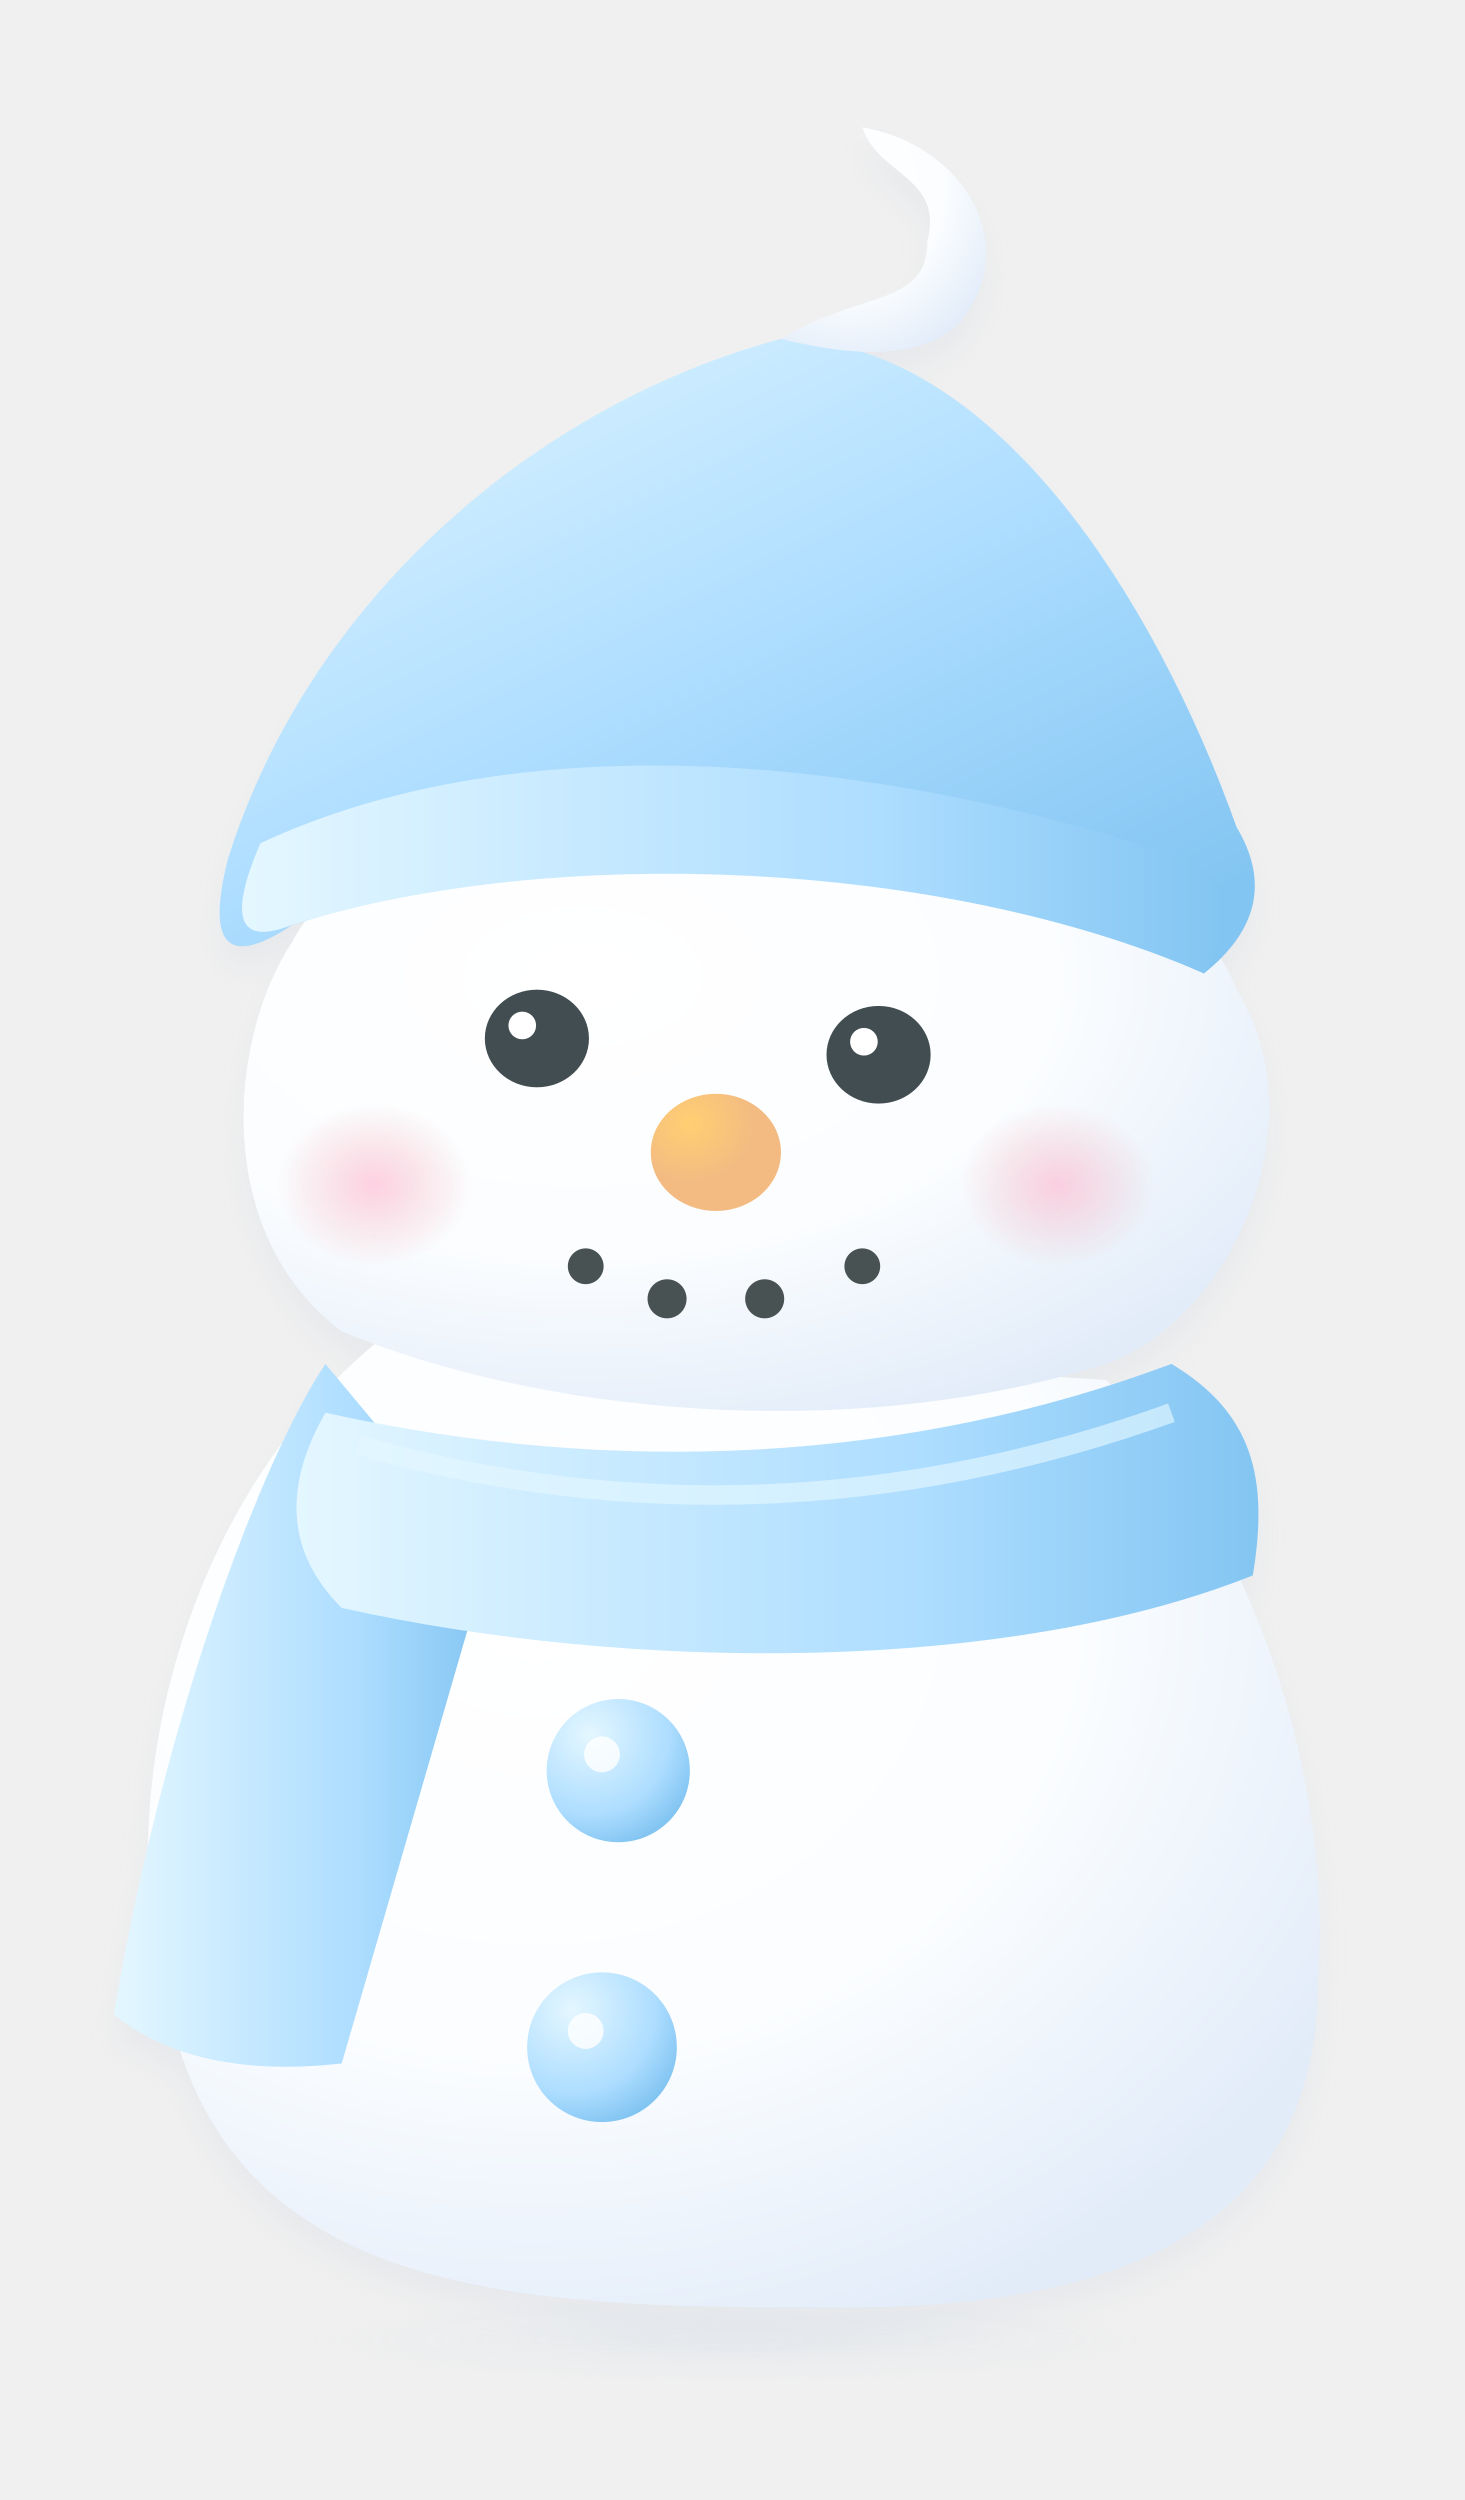
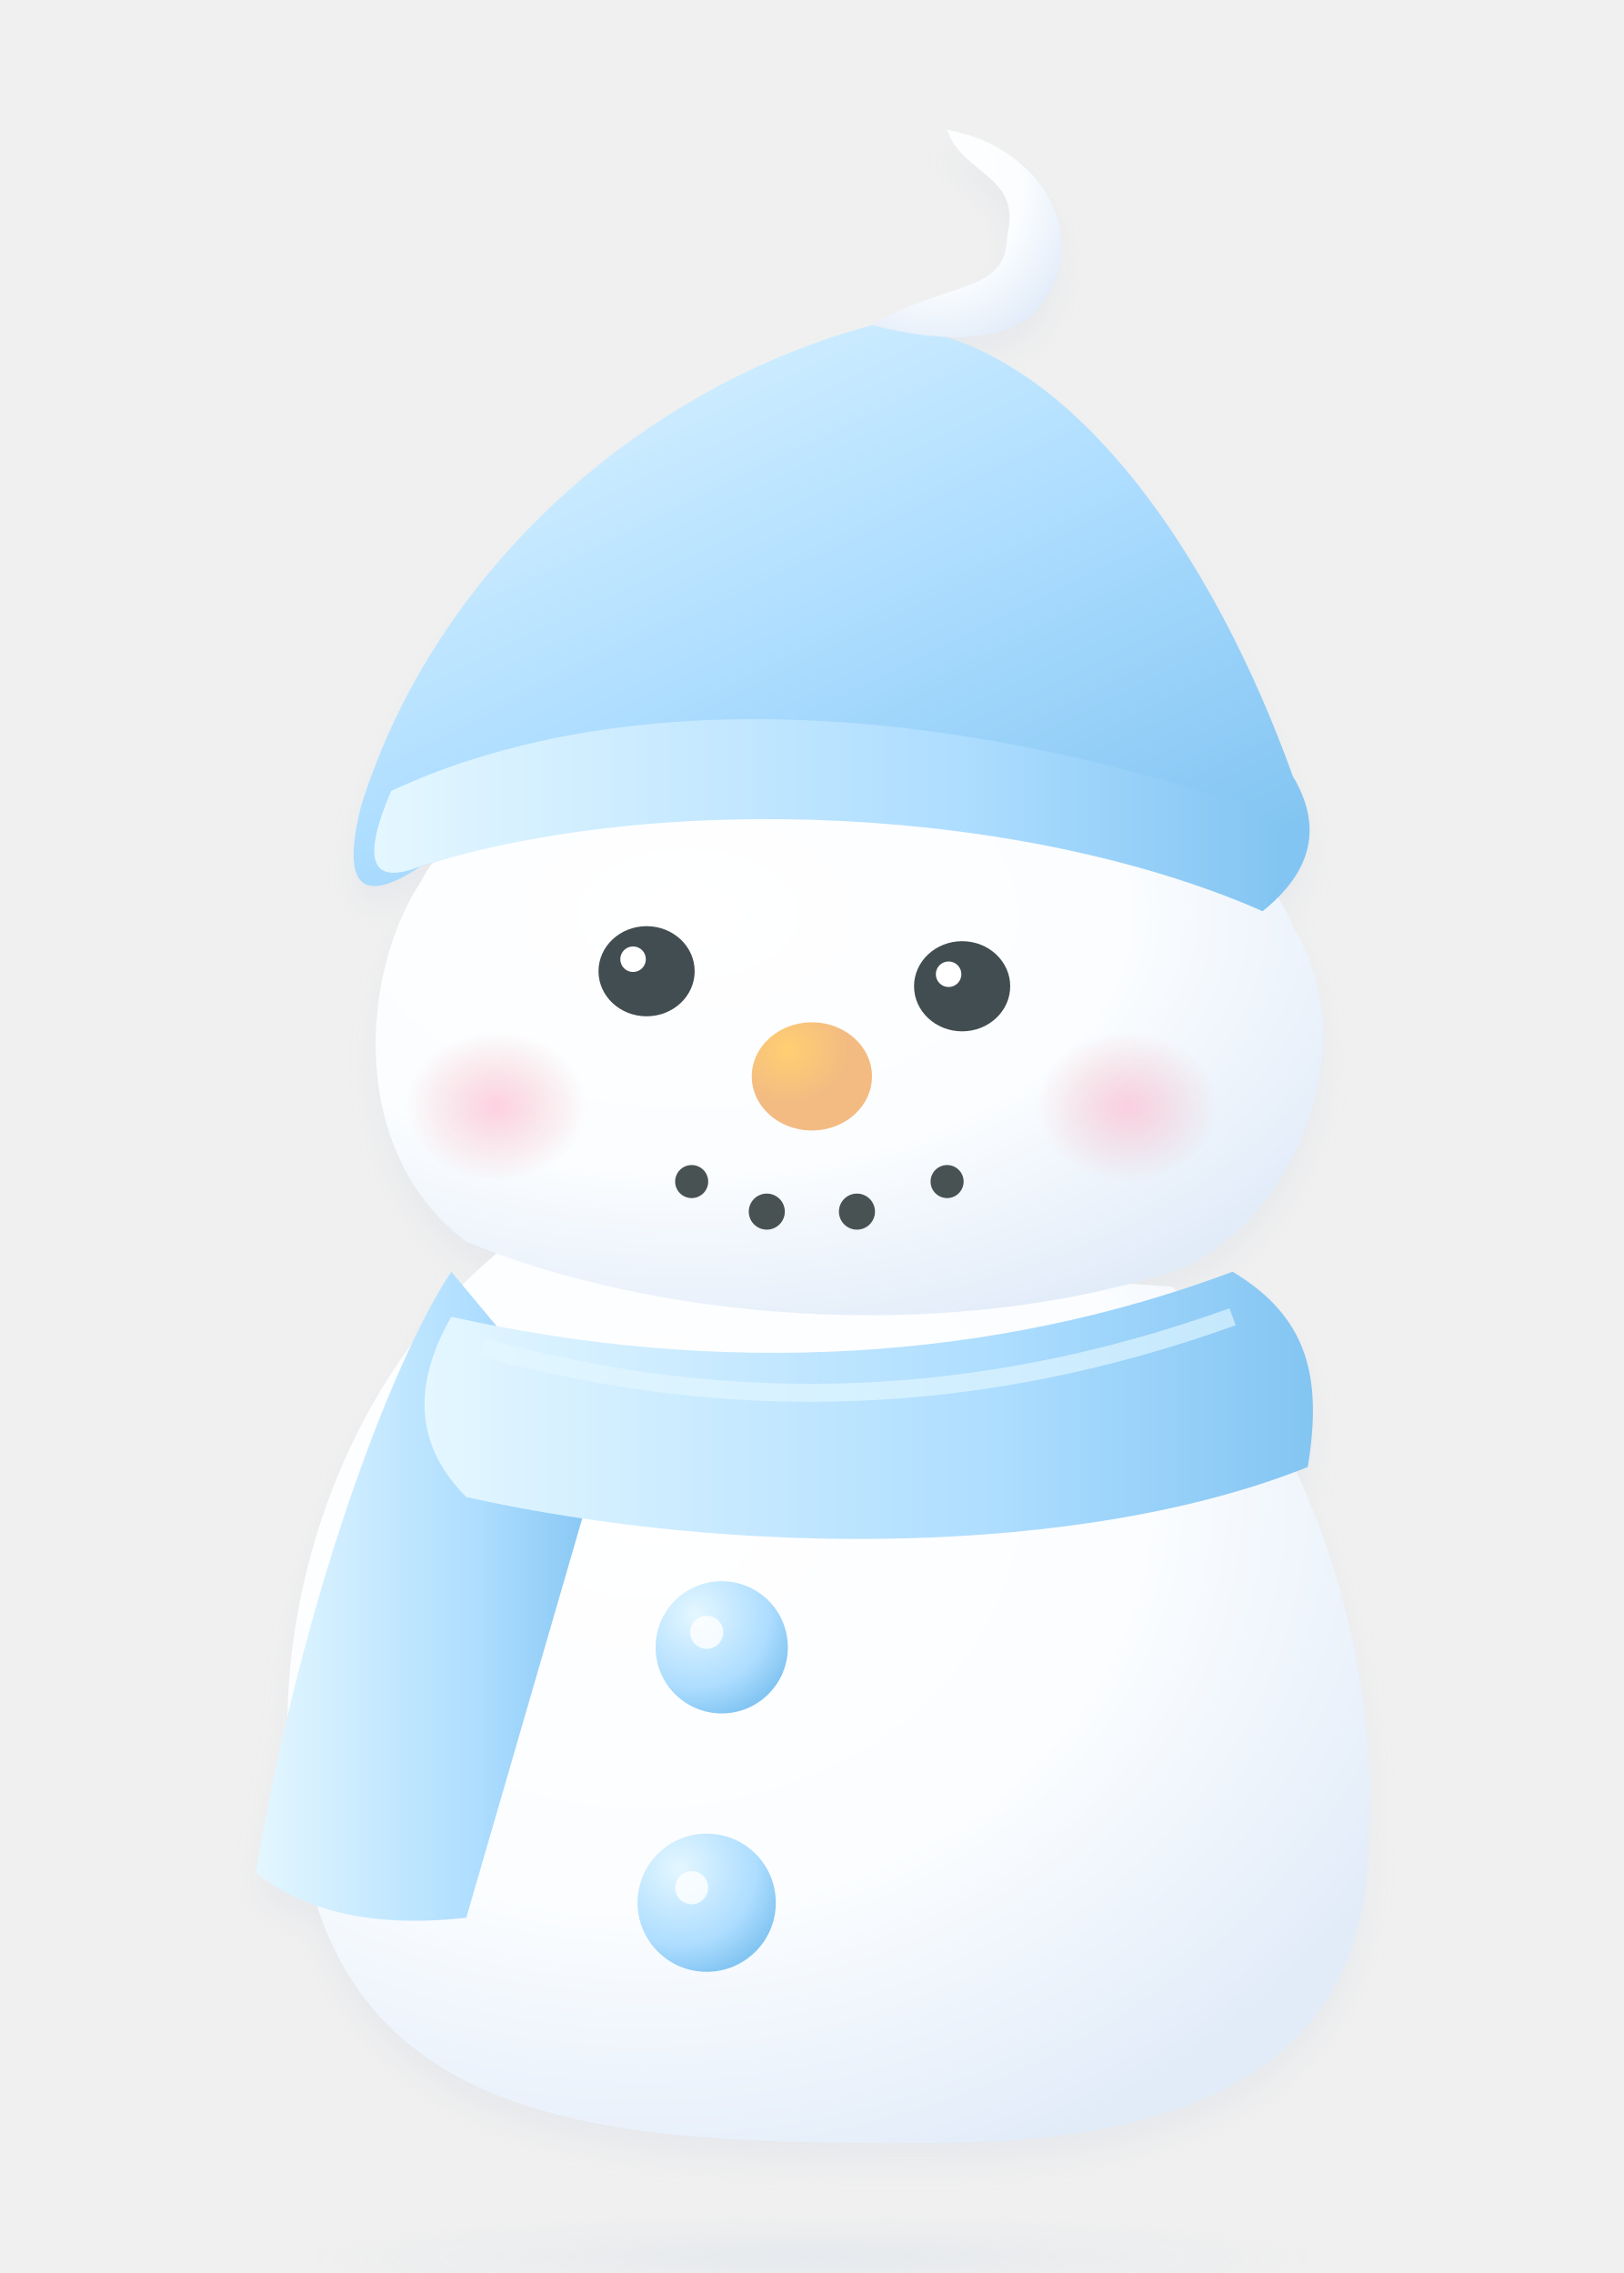
- <svg xmlns="http://www.w3.org/2000/svg" viewBox="-4 -3 90 150" width="82" height="140" preserveAspectRatio="xMidYMid meet">
+ <svg xmlns="http://www.w3.org/2000/svg" viewBox="0 0 100 140" width="100" height="140" preserveAspectRatio="xMidYMid meet">
  <defs>
    <radialGradient id="snow" cx="33%" cy="28%" r="80%">
      <stop stop-color="#fff" />
      <stop offset=".58" stop-color="#fbfdff" />
      <stop offset="1" stop-color="#e2ecf9" />
    </radialGradient>
    <linearGradient id="hat" x1="0" y1="0" x2=".8" y2="1">
      <stop stop-color="#e4f7ff" />
      <stop offset=".55" stop-color="#adddff" />
      <stop offset="1" stop-color="#83c5f2" />
    </linearGradient>
    <linearGradient id="scarf">
      <stop stop-color="#e4f7ff" />
      <stop offset=".65" stop-color="#adddff" />
      <stop offset="1" stop-color="#83c5f2" />
    </linearGradient>
    <radialGradient id="button" cx="30%" cy="25%" r="80%">
      <stop stop-color="#e4f7ff" />
      <stop offset=".7" stop-color="#adddff" />
      <stop offset="1" stop-color="#83c5f2" />
    </radialGradient>
    <radialGradient id="nose" cx="30%" cy="25%">
      <stop stop-color="#ffcf72" />
      <stop offset="1" stop-color="#f3bb82" />
    </radialGradient>
    <radialGradient id="blush">
      <stop stop-color="#ffb9d2" stop-opacity=".65" />
      <stop offset="1" stop-color="#edb5b8" stop-opacity="0" />
    </radialGradient>
    <radialGradient id="floor-shadow">
      <stop stop-color="#9db9d8" stop-opacity=".12" />
      <stop offset=".6" stop-color="#9db9d8" stop-opacity=".05" />
      <stop offset="1" stop-color="#9db9d8" stop-opacity="0" />
    </radialGradient>
-     <filter id="object-shadow" filterUnits="userSpaceOnUse" x="-10" y="-10" width="102" height="164" color-interpolation-filters="sRGB">
+     <filter id="object-shadow" filterUnits="userSpaceOnUse" x="-10" y="-10" width="120" height="164" color-interpolation-filters="sRGB">
      <feGaussianBlur in="SourceAlpha" stdDeviation=".85" result="soft-shadow" />
      <feOffset in="soft-shadow" dy="1.4" result="offset-shadow" />
      <feFlood flood-color="#96acce" flood-opacity=".10" />
      <feComposite in2="offset-shadow" operator="in" />
      <feMerge>
        <feMergeNode />
        <feMergeNode in="SourceGraphic" />
      </feMerge>
    </filter>
  </defs>
-   <ellipse cx="41.0" cy="139" rx="26.24" ry="2.7" fill="url(#floor-shadow)" />
+   <ellipse cx="50.0" cy="139" rx="32.0" ry="2.7" fill="url(#floor-shadow)" />
  <g filter="url(#object-shadow)">
-     <path d="M20 77 C7 87 2 107 7 121 C12 137 30 137 48 137 C68 137 77 130 77 117 C78 103 72 88 64 80Z" fill="url(#snow)" />
-     <path d="M14 53 C17 47 29 44 42 45 C56 46 69 48 72 56 C77 64 72 76 64 79 C48 84 29 82 17 77 C9 71 10 59 14 53Z" fill="url(#snow)" />
-     <ellipse cx="19" cy="68" rx="6" ry="5" fill="url(#blush)" />
-     <ellipse cx="61" cy="68" rx="6" ry="5" fill="url(#blush)" />
-     <ellipse cx="29" cy="59" rx="3.2" ry="3" fill="#424d51" />
-     <ellipse cx="50" cy="60" rx="3.2" ry="3" fill="#424d51" />
-     <circle cx="28.1" cy="58.2" r=".85" fill="#fff" />
-     <circle cx="49.1" cy="59.2" r=".85" fill="#fff" />
-     <ellipse cx="40" cy="66" rx="4" ry="3.6" fill="url(#nose)" />
-     <g fill="#485252">
-       <circle cx="32" cy="73" r="1.1" />
-       <circle cx="37" cy="75" r="1.2" />
-       <circle cx="43" cy="75" r="1.2" />
-       <circle cx="49" cy="73" r="1.1" />
+     <g id="item-model" transform="translate(12.98508 5.223881) scale(0.925373)">
+       <path d="M20 77 C7 87 2 107 7 121 C12 137 30 137 48 137 C68 137 77 130 77 117 C78 103 72 88 64 80Z" fill="url(#snow)" />
+       <path d="M14 53 C17 47 29 44 42 45 C56 46 69 48 72 56 C77 64 72 76 64 79 C48 84 29 82 17 77 C9 71 10 59 14 53Z" fill="url(#snow)" />
+       <ellipse cx="19" cy="68" rx="6" ry="5" fill="url(#blush)" />
+       <ellipse cx="61" cy="68" rx="6" ry="5" fill="url(#blush)" />
+       <ellipse cx="29" cy="59" rx="3.2" ry="3" fill="#424d51" />
+       <ellipse cx="50" cy="60" rx="3.2" ry="3" fill="#424d51" />
+       <circle cx="28.1" cy="58.2" r=".85" fill="#fff" />
+       <circle cx="49.1" cy="59.2" r=".85" fill="#fff" />
+       <ellipse cx="40" cy="66" rx="4" ry="3.6" fill="url(#nose)" />
+       <g fill="#485252">
+         <circle cx="32" cy="73" r="1.1" />
+         <circle cx="37" cy="75" r="1.2" />
+         <circle cx="43" cy="75" r="1.2" />
+         <circle cx="49" cy="73" r="1.1" />
+       </g>
+       <path d="M16 79 C12 85 6 101 3 119 Q8 123 17 122 L26 91Z" fill="url(#scarf)" />
+       <path d="M16 82 C34 86 52 85 68 79 C73 82 74 86 73 92 C58 98 35 98 17 94 Q12 89 16 82Z" fill="url(#scarf)" />
+       <path d="M18 84 Q43 91 68 82" fill="none" stroke="#e4f7ff" stroke-width="1.2" opacity=".65" />
+       <path d="M10 48 C15 32 29 20 44 16 C57 16 67 32 72 46 Q75 51 70 55 C53 47 33 46 14 52 Q8 56 10 48Z" fill="url(#hat)" />
+       <path d="M12 47 C27 40 48 41 69 48 Q73 50 70 55 C54 48 30 47 14 52 Q9 54 12 47Z" fill="url(#scarf)" />
+       <path d="M44 16 C49 13 53 14 53 10 C54 6 50 6 49 3 C55 4 59 10 55 15 Q52 18 44 16Z" fill="url(#snow)" />
+       <circle cx="34" cy="104" r="4.4" fill="url(#button)" />
+       <circle cx="33" cy="103" r="1.1" fill="#fff" opacity=".8" />
+       <circle cx="33" cy="121" r="4.6" fill="url(#button)" />
+       <circle cx="32" cy="120" r="1.1" fill="#fff" opacity=".8" />
    </g>
-     <path d="M16 79 C12 85 6 101 3 119 Q8 123 17 122 L26 91Z" fill="url(#scarf)" />
-     <path d="M16 82 C34 86 52 85 68 79 C73 82 74 86 73 92 C58 98 35 98 17 94 Q12 89 16 82Z" fill="url(#scarf)" />
-     <path d="M18 84 Q43 91 68 82" fill="none" stroke="#e4f7ff" stroke-width="1.2" opacity=".65" />
-     <path d="M10 48 C15 32 29 20 44 16 C57 16 67 32 72 46 Q75 51 70 55 C53 47 33 46 14 52 Q8 56 10 48Z" fill="url(#hat)" />
-     <path d="M12 47 C27 40 48 41 69 48 Q73 50 70 55 C54 48 30 47 14 52 Q9 54 12 47Z" fill="url(#scarf)" />
-     <path d="M44 16 C49 13 53 14 53 10 C54 6 50 6 49 3 C55 4 59 10 55 15 Q52 18 44 16Z" fill="url(#snow)" />
-     <circle cx="34" cy="104" r="4.4" fill="url(#button)" />
-     <circle cx="33" cy="103" r="1.1" fill="#fff" opacity=".8" />
-     <circle cx="33" cy="121" r="4.6" fill="url(#button)" />
-     <circle cx="32" cy="120" r="1.1" fill="#fff" opacity=".8" />
  </g>
</svg>
